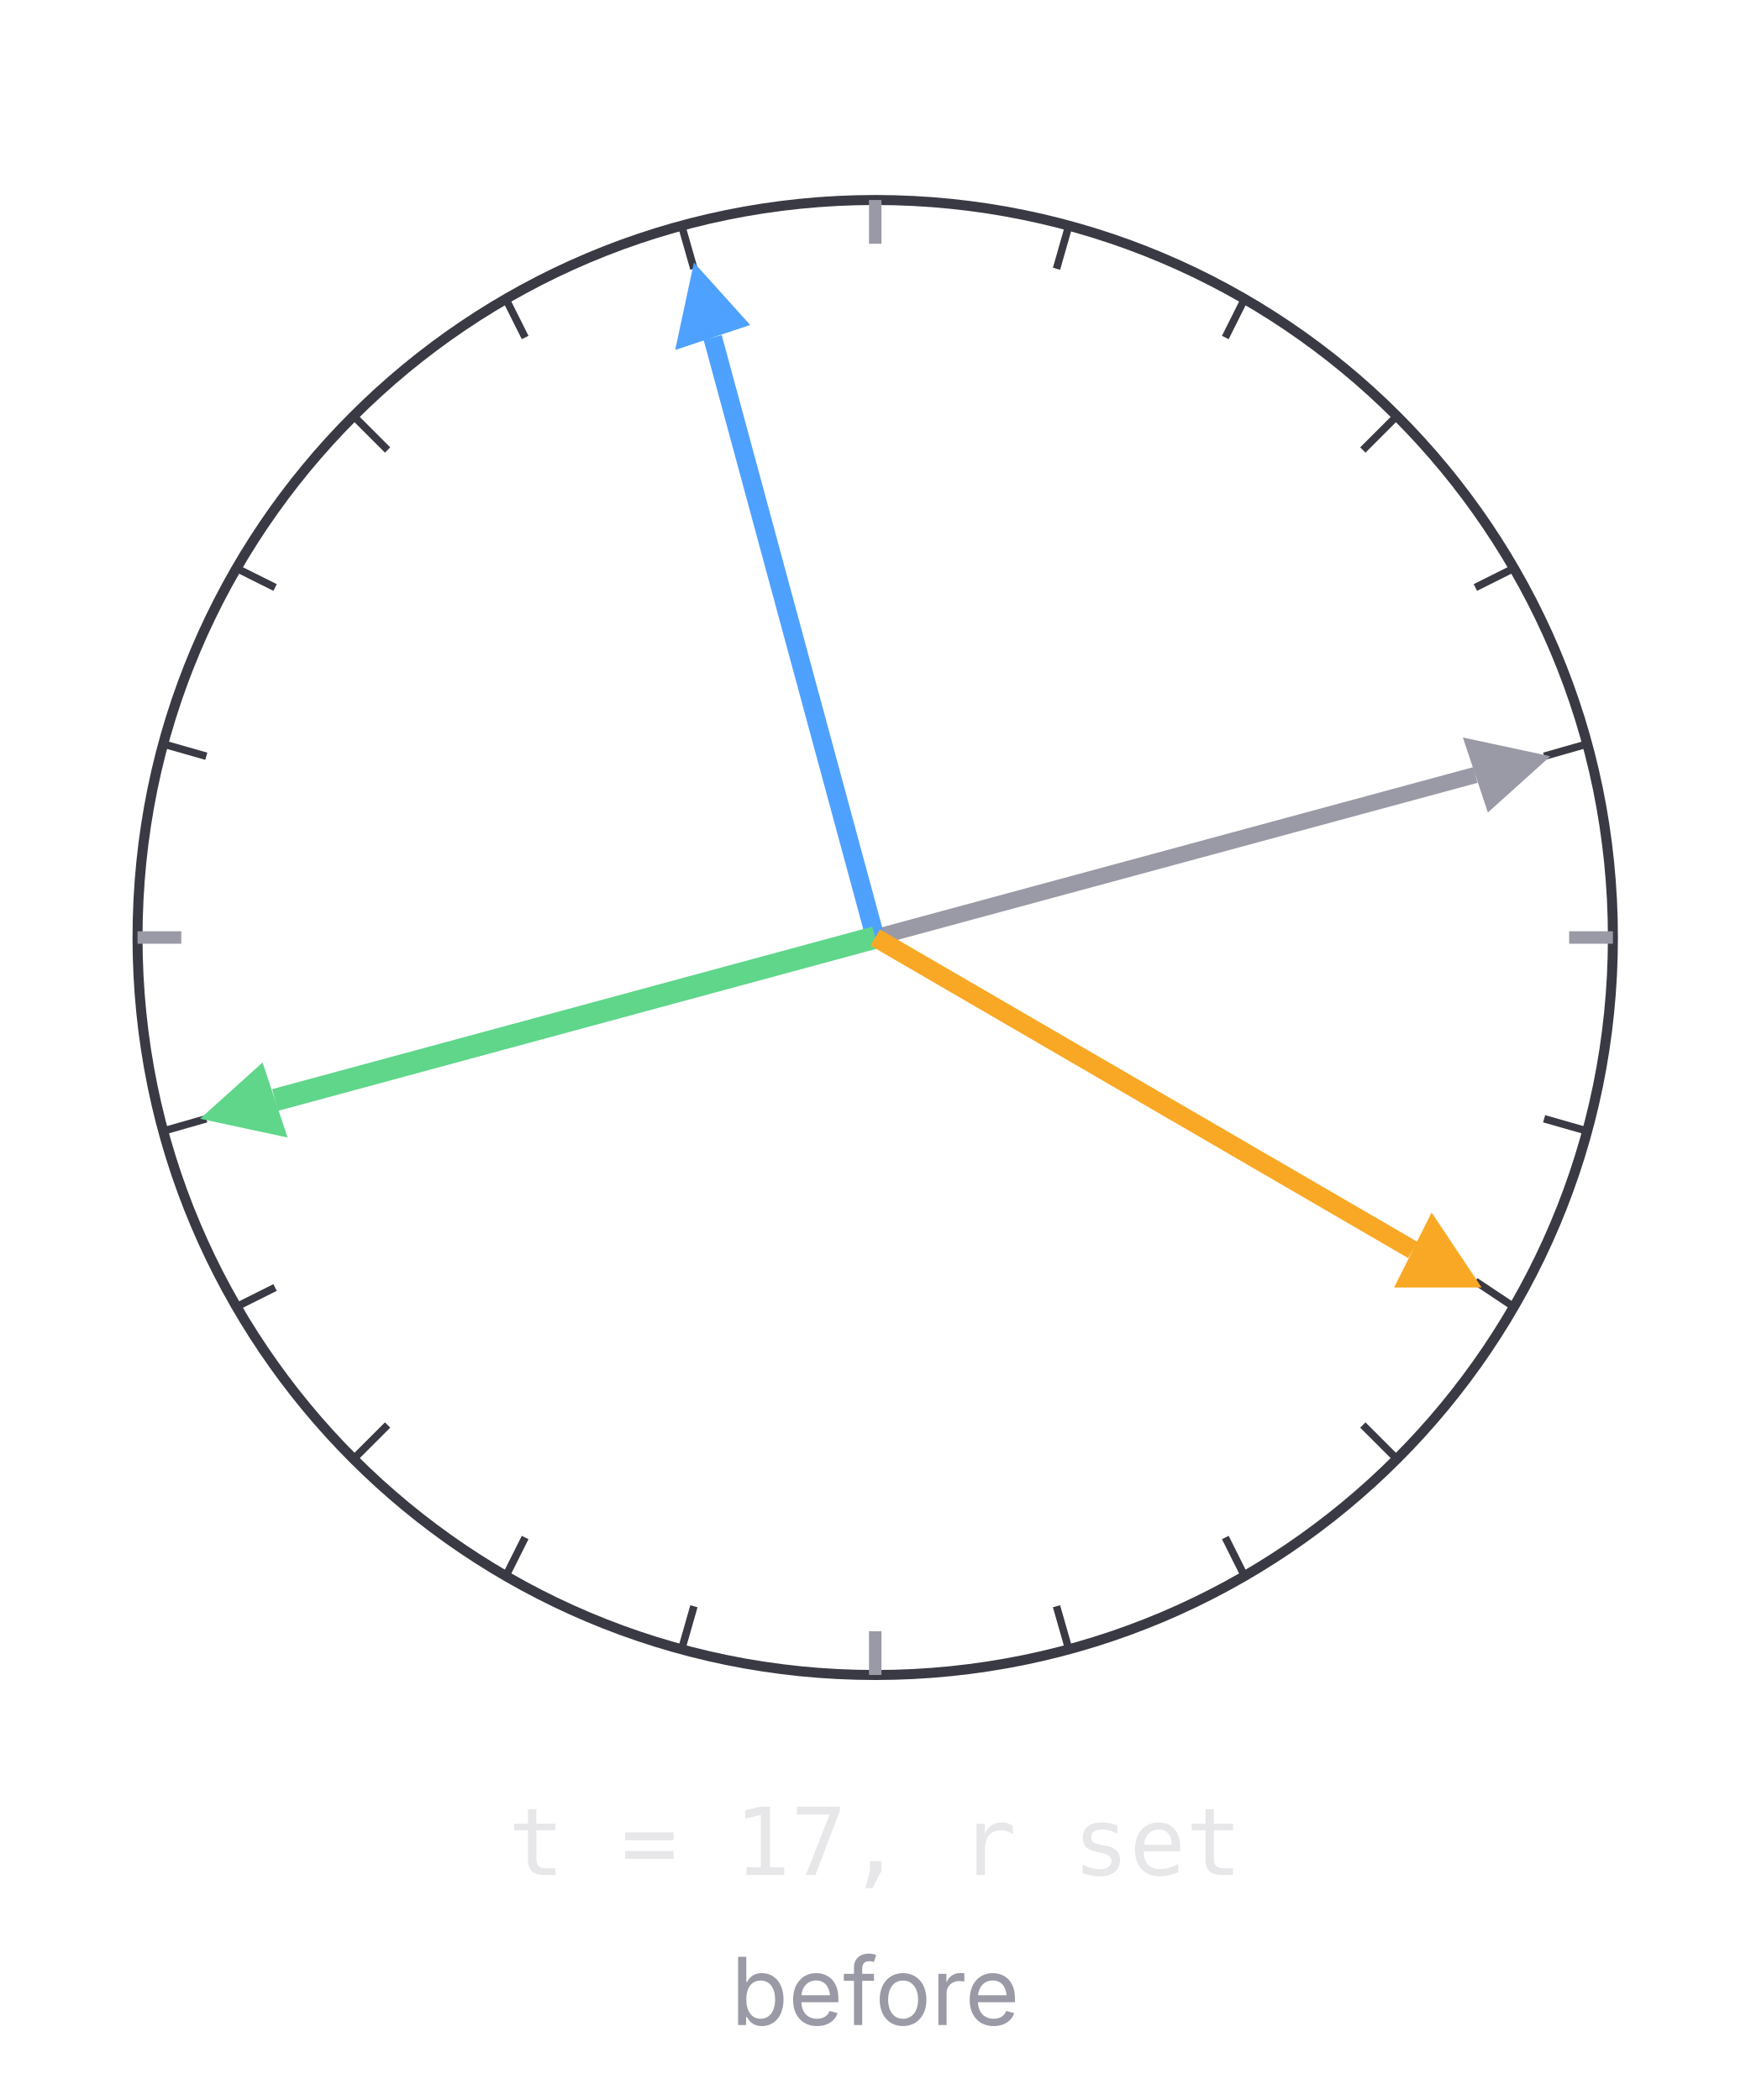
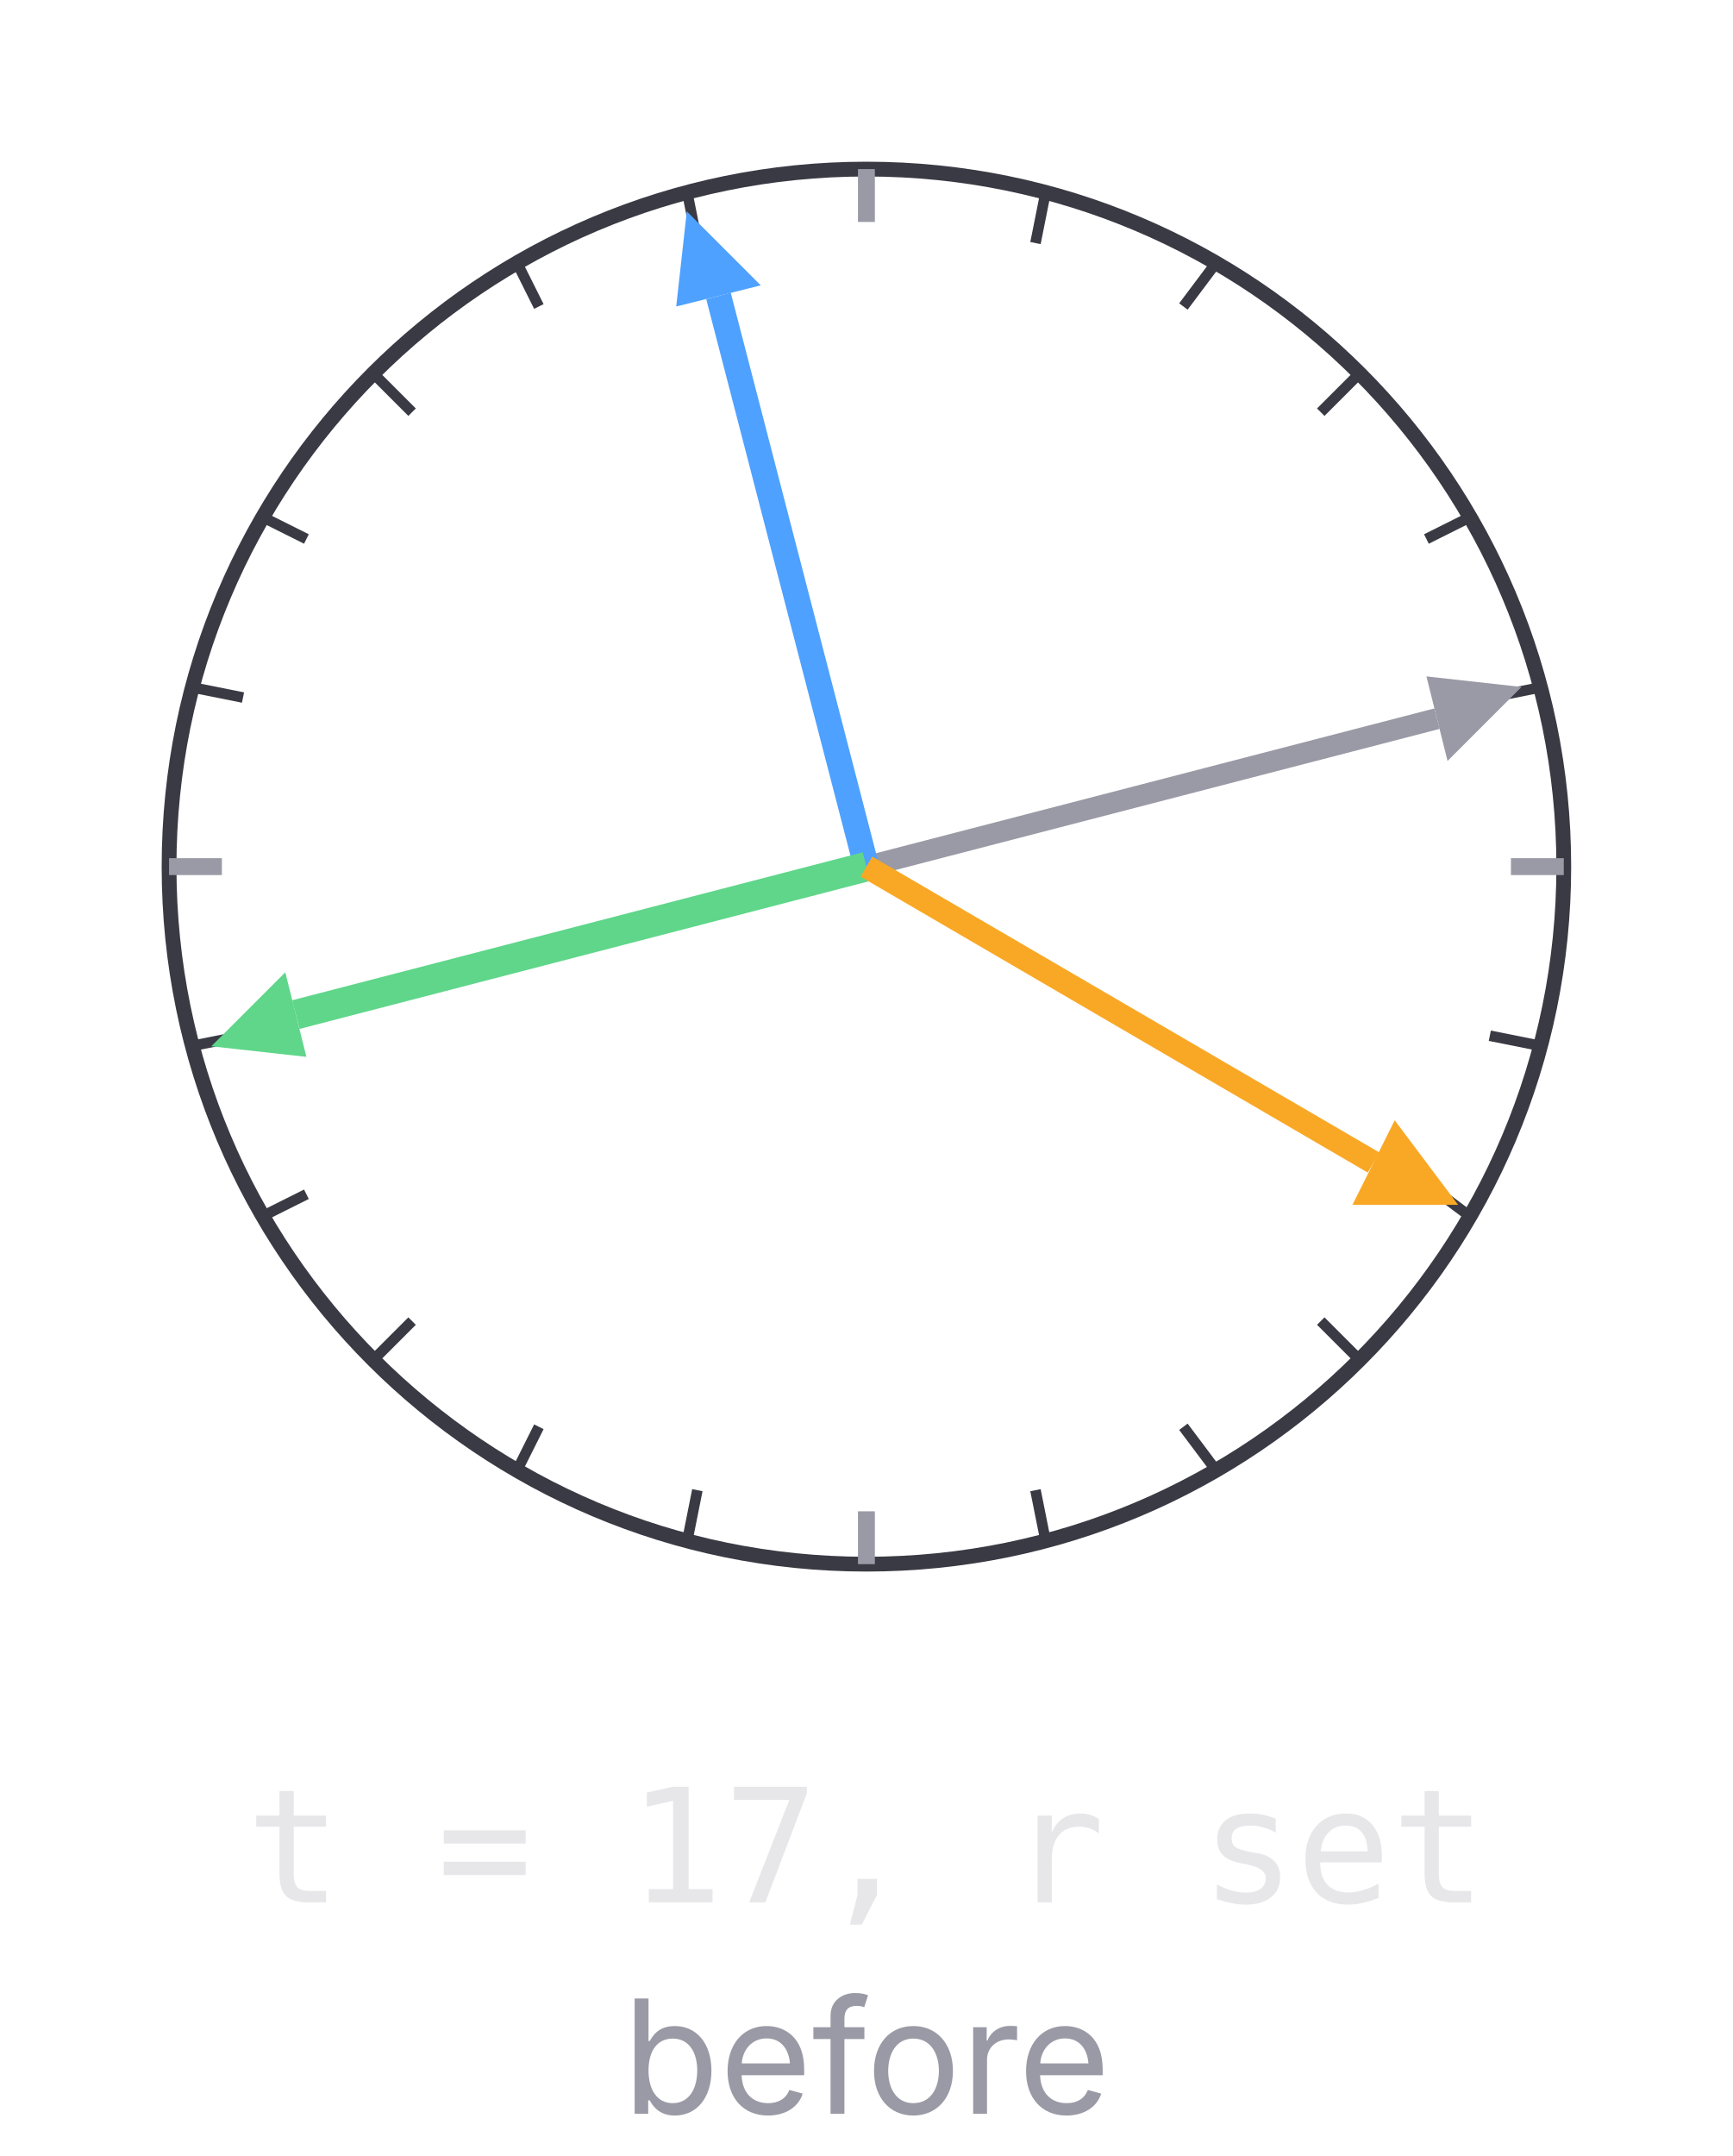
- <svg xmlns="http://www.w3.org/2000/svg" width="280" height="336" viewBox="0 0 280 336">
-   <circle cx="140" cy="150" r="118" fill="none" stroke="#3a3a44" stroke-width="1.6" />
-   <path d="M169 43L171 36M196 54L199 48M218 72L223 67M236 94L242 91M247 121L254 119M247 179L254 181M236 205L242 209M218 228L223 233M196 246L199 252M169 257L171 264M111 257L109 264M84 246L81 252M62 228L57 233M44 206L38 209M33 179L26 181M33 121L26 119M44 94L38 91M62 72L57 67M84 54L81 48M111 43L109 36" stroke="#3a3a44" stroke-width="1.2" />
-   <path d="M140 39L140 32M251 150L258 150M140 261L140 268M29 150L22 150" stroke="#9a9aa6" stroke-width="2" />
-   <line x1="140" y1="150" x2="236" y2="124" stroke="#9a9aa6" stroke-width="2.6" />
-   <polygon points="248,121 238,130 234,118" fill="#9a9aa6" />
-   <line x1="140" y1="150" x2="114" y2="54" stroke="#4ea1ff" stroke-width="3" />
-   <polygon points="111,42 120,52 108,56" fill="#4ea1ff" />
-   <line x1="140" y1="150" x2="44" y2="176" stroke="#5fd68a" stroke-width="3.6" />
-   <polygon points="32,179 42,170 46,182" fill="#5fd68a" />
-   <line x1="140" y1="150" x2="226" y2="200" stroke="#f9a825" stroke-width="3" />
-   <polygon points="237,206 223,206 229,194" fill="#f9a825" />
-   <text x="140" y="300" text-anchor="middle" font-family="ui-monospace,SFMono-Regular,Menlo,monospace" font-size="15" fill="#e7e7ea">t = 17, r set</text>
-   <text x="140" y="324" text-anchor="middle" font-family="-apple-system,BlinkMacSystemFont,Segoe UI,sans-serif" font-size="15" fill="#9a9aa6">before</text>
+ <svg xmlns="http://www.w3.org/2000/svg" width="164" height="204" viewBox="0 0 164 204">
+   <circle cx="82" cy="82" r="66" fill="none" stroke="#3a3a44" stroke-width="1.4" />
+   <path d="M98 23L99 18M112 29L115 25M125 39L129 35M135 51L139 49M141 66L146 65M141 98L146 99M135 112L139 115M125 125L129 129M112 135L115 139M98 141L99 146M66 141L65 146M51 135L49 139M39 125L35 129M29 113L25 115M23 98L18 99M23 66L18 65M29 51L25 49M39 39L35 35M51 29L49 25M66 23L65 18" stroke="#3a3a44" />
+   <path d="M82 21L82 16M143 82L148 82M82 143L82 148M21 82L16 82" stroke="#9a9aa6" stroke-width="1.6" />
+   <line x1="82" y1="82" x2="136" y2="68" stroke="#9a9aa6" stroke-width="2" />
+   <polygon points="144,65 137,72 135,64" fill="#9a9aa6" />
+   <line x1="82" y1="82" x2="68" y2="28" stroke="#4ea1ff" stroke-width="2.4" />
+   <polygon points="65,20 72,27 64,29" fill="#4ea1ff" />
+   <line x1="82" y1="82" x2="28" y2="96" stroke="#5fd68a" stroke-width="2.8" />
+   <polygon points="20,99 27,92 29,100" fill="#5fd68a" />
+   <line x1="82" y1="82" x2="130" y2="110" stroke="#f9a825" stroke-width="2.2" />
+   <polygon points="138,114 128,114 132,106" fill="#f9a825" />
+   <text x="82" y="180" text-anchor="middle" font-family="ui-monospace,SFMono-Regular,Menlo,monospace" font-size="15" fill="#e7e7ea">t = 17, r set</text>
+   <text x="82" y="200" text-anchor="middle" font-family="-apple-system,BlinkMacSystemFont,Segoe UI,sans-serif" font-size="15" fill="#9a9aa6">before</text>
</svg>
